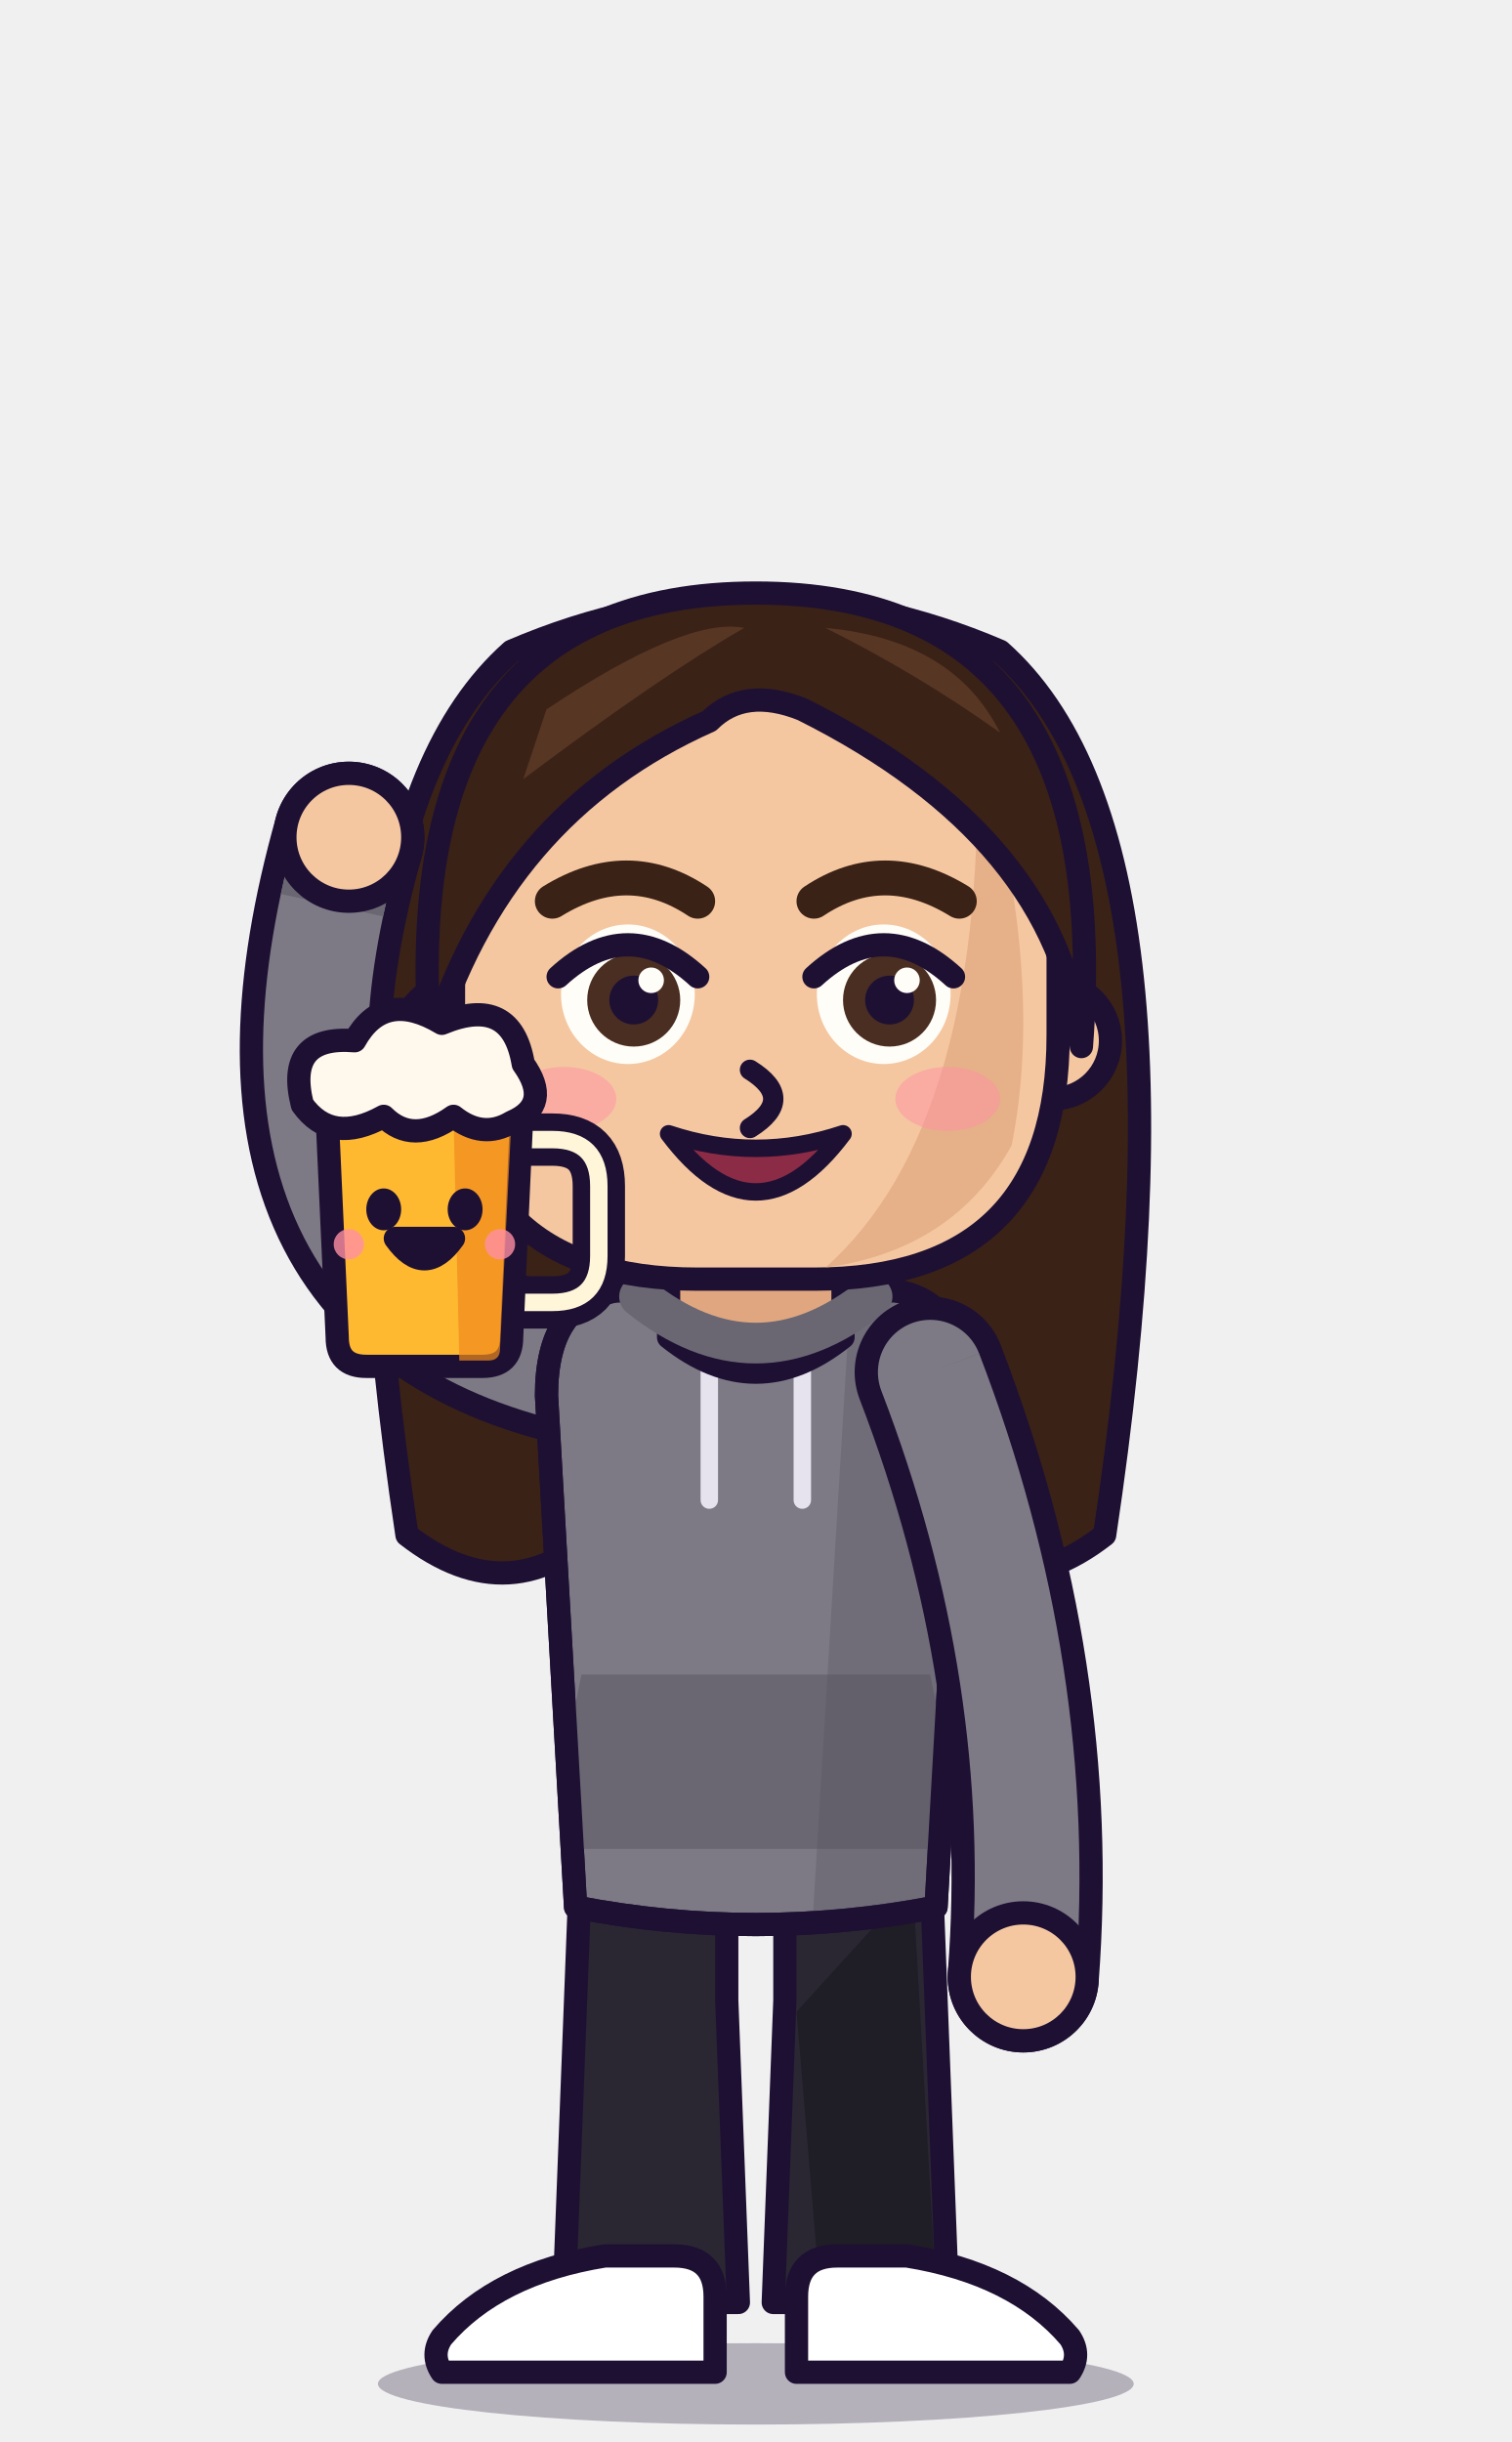
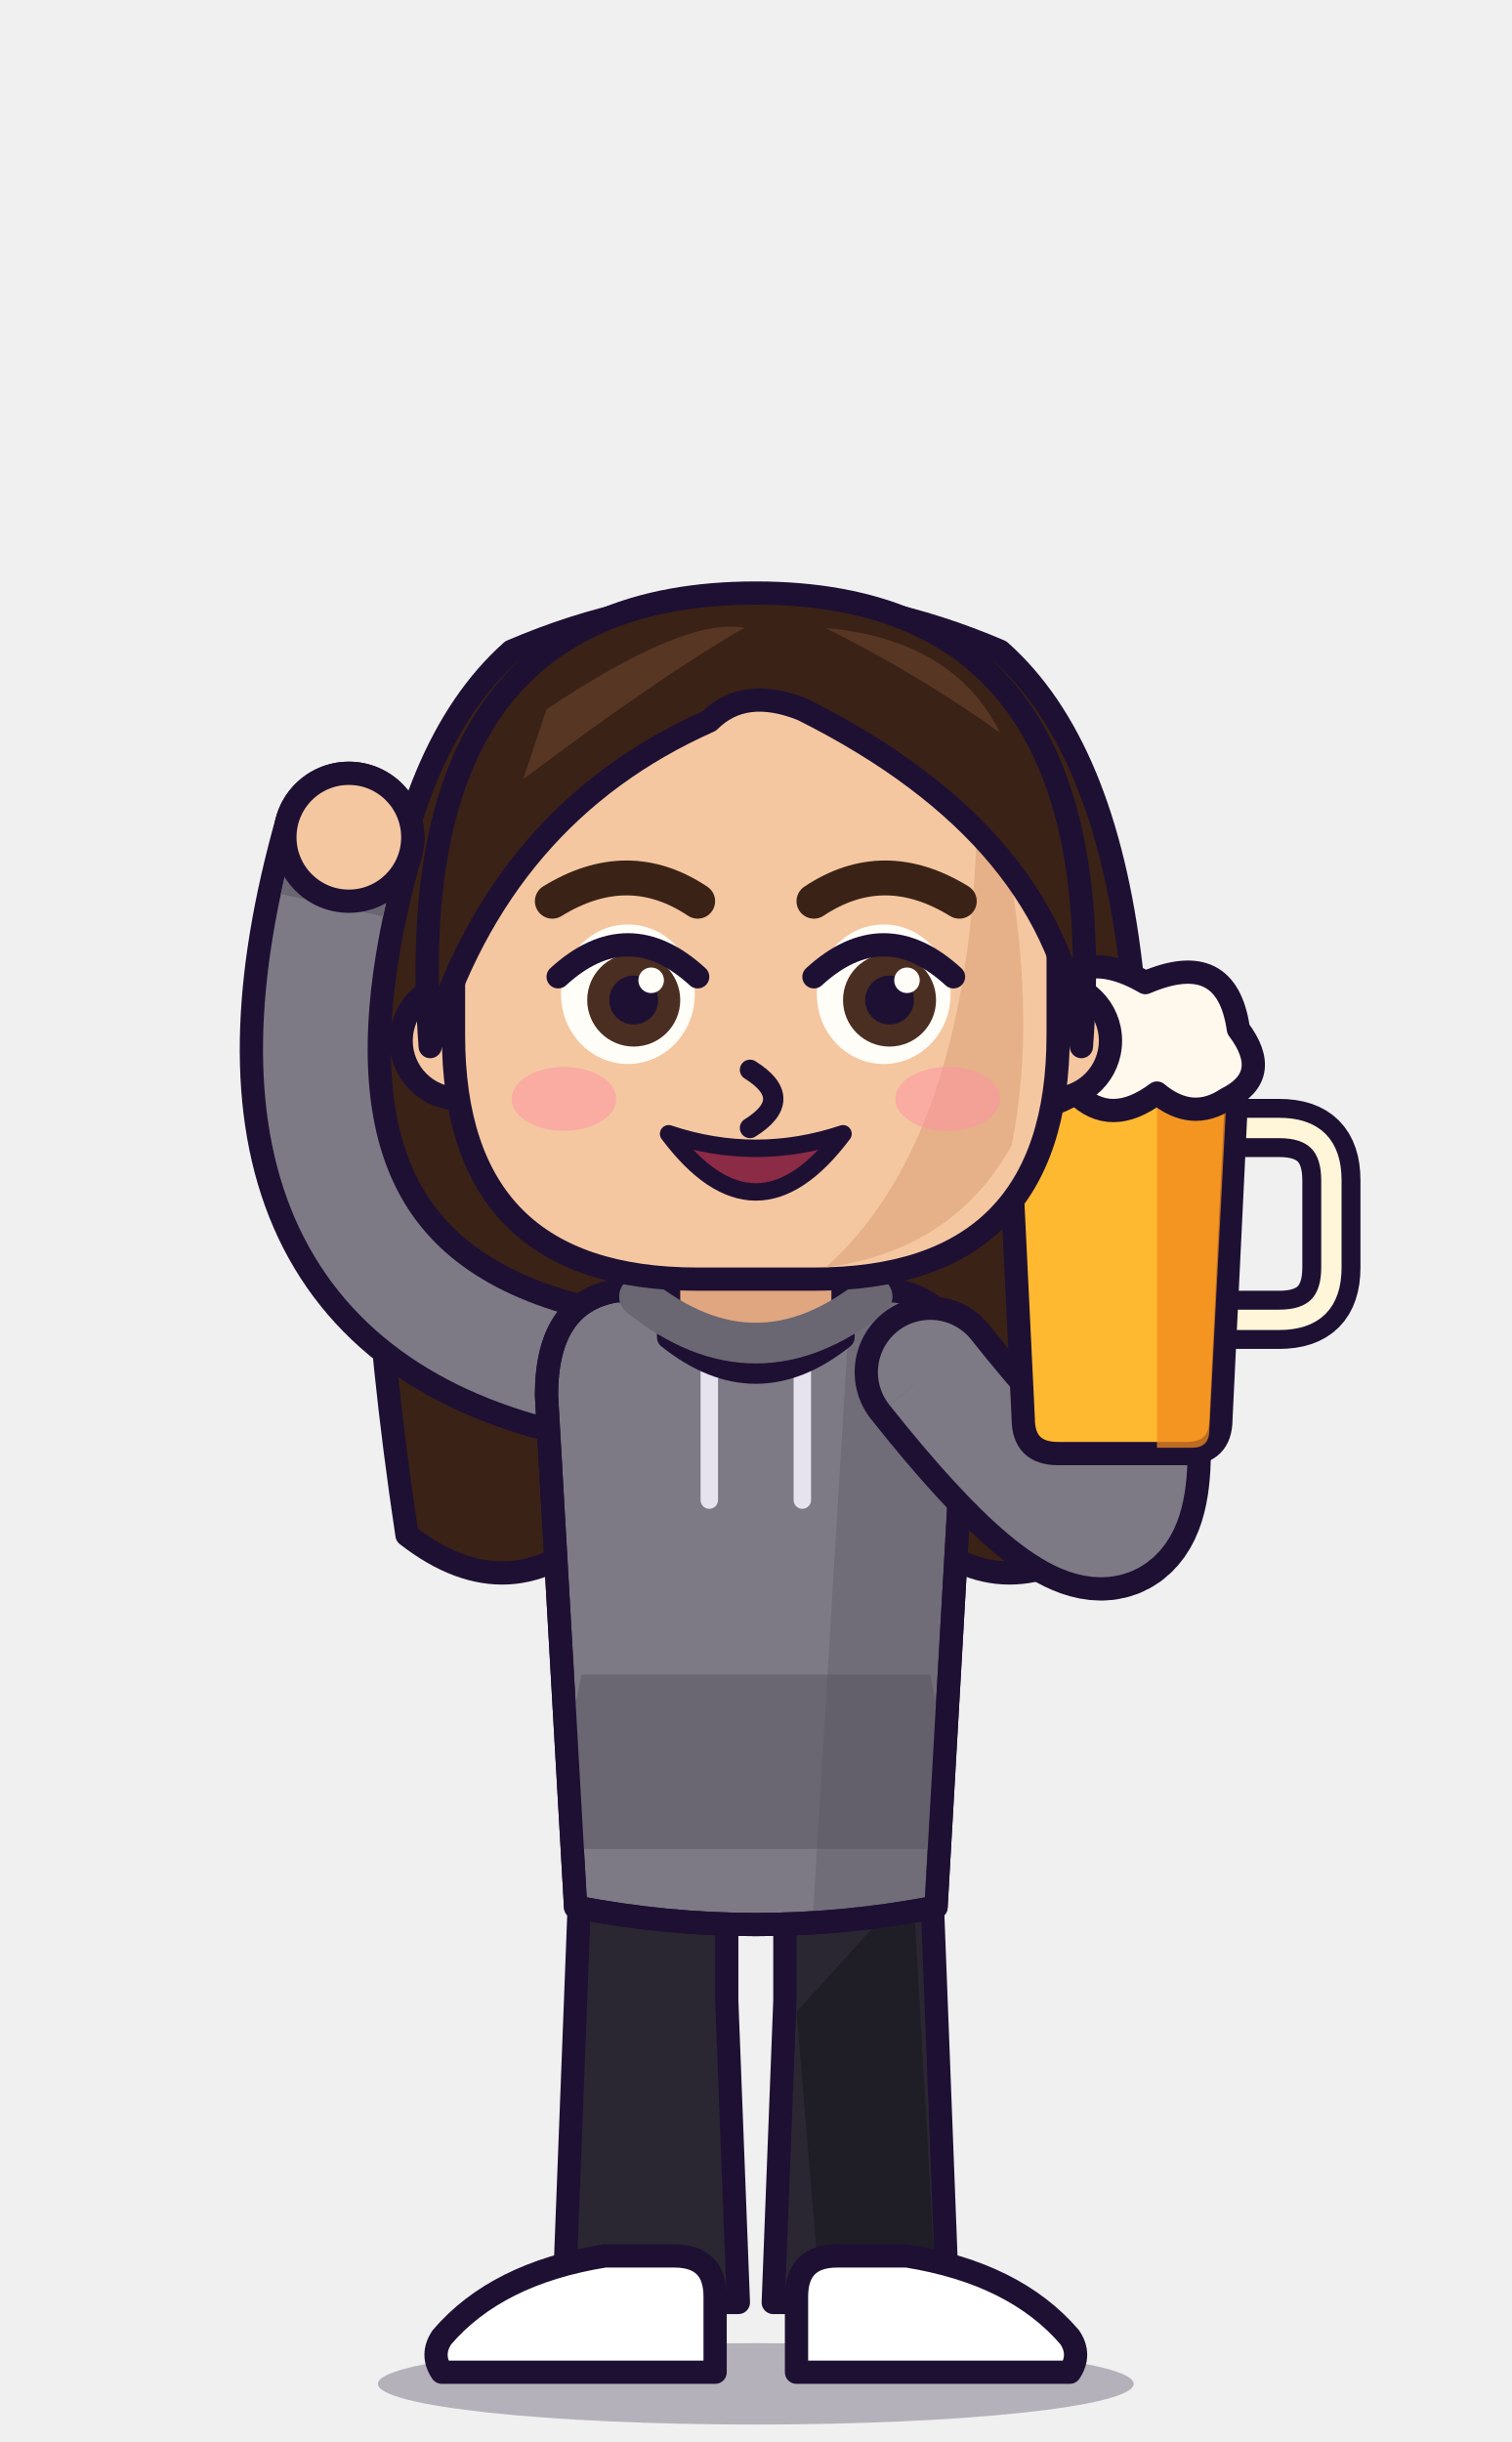
<svg xmlns="http://www.w3.org/2000/svg" viewBox="0 0 260 420" role="img" aria-label="Pili">
  <path d="M70 264Q52 144 88 112Q130 94 172 112Q208 144 190 264Q172 278 156 262H104Q88 278 70 264Z" fill="#3B2216" stroke="#1E1033" stroke-width="4" stroke-linejoin="round" stroke-linecap="round" />
  <ellipse cx="130" cy="410" rx="65" ry="7" fill="#1E1033" opacity="0.28" />
  <path d="M100 318L97 396H127L125 344L125 318Z" fill="#2A2733" stroke="#1E1033" stroke-width="4" stroke-linejoin="round" stroke-linecap="round" />
  <path d="M160 318L163 396H133L135 344L135 318Z" fill="#2A2733" stroke="#1E1033" stroke-width="4" stroke-linejoin="round" stroke-linecap="round" />
  <path d="M137 346L141 394H161L157 324Z" fill="#16141C" opacity="0.55" />
  <path d="M123 408v-13q0 -7 -7 -7h-12q-18.6 3 -28 14q-2 3 0 6z" fill="#FFFFFF" stroke="#1E1033" stroke-width="4" stroke-linejoin="round" stroke-linecap="round" />
  <path d="M137 408v-13q0 -7 7 -7h12q18.6 3 28 14q2 3 0 6z" fill="#FFFFFF" stroke="#1E1033" stroke-width="4" stroke-linejoin="round" stroke-linecap="round" />
  <path d="M100 236Q38 222 60 144" fill="none" stroke="#1E1033" stroke-width="26" stroke-linecap="round" />
  <path d="M100 236Q38 222 60 144" fill="none" stroke="#7D7A86" stroke-width="18" stroke-linecap="round" />
  <path d="M100 236Q38 222 60 144" fill="none" stroke="#6A6773" stroke-width="18" stroke-linecap="butt" stroke-dasharray="0 104 14 400" />
  <circle cx="60" cy="144" r="11" fill="#F4C7A1" stroke="#1E1033" stroke-width="4" stroke-linejoin="round" stroke-linecap="round" />
  <clipPath id="torso">
    <path d="M106 222Q94 224 94 240L99 328Q130 334 161 328L166 240Q166 224 154 222Z" />
  </clipPath>
  <path d="M106 222Q94 224 94 240L99 328Q130 334 161 328L166 240Q166 224 154 222Z" fill="#7D7A86" stroke="#1E1033" stroke-width="4" stroke-linejoin="round" stroke-linecap="round" />
  <g clip-path="url(#torso)">
    <path d="M100 288h60l6 30h-72z" fill="#6A6773" opacity="1" />
    <path d="M122 228v30M138 228v30" fill="none" stroke="#E6E3EE" stroke-width="3" stroke-linecap="round" stroke-linejoin="round" />
    <path d="M146.56 218H172V338H139.3Z" fill="#55525E" opacity="0.32" />
  </g>
  <path d="M106 222Q94 224 94 240L99 328Q130 334 161 328L166 240Q166 224 154 222Z" fill="none" stroke="#1E1033" stroke-width="4" stroke-linejoin="round" stroke-linecap="round" />
  <path d="M115 214h30v16q-15 12 -30 0z" fill="#E0A67F" stroke="#1E1033" stroke-width="4" stroke-linejoin="round" stroke-linecap="round" />
  <path d="M110 223q20 16 40 0" fill="none" stroke="#6A6773" stroke-width="7" stroke-linecap="round" />
-   <path d="M160 236Q180 288 176 340" fill="none" stroke="#1E1033" stroke-width="26" stroke-linecap="round" />
-   <path d="M160 236Q180 288 176 340" fill="none" stroke="#7D7A86" stroke-width="18" stroke-linecap="round" />
-   <path d="M160 236Q180 288 176 340" fill="none" stroke="#6A6773" stroke-width="18" stroke-linecap="butt" stroke-dasharray="0 104 14 400" />
-   <circle cx="176" cy="340" r="11" fill="#F4C7A1" stroke="#1E1033" stroke-width="4" stroke-linejoin="round" stroke-linecap="round" />
+   <path d="M160 236Q206 294 192 224" fill="none" stroke="#1E1033" stroke-width="26" stroke-linecap="round" />
+   <path d="M160 236Q206 294 192 224" fill="none" stroke="#7D7A86" stroke-width="18" stroke-linecap="round" />
+   <path d="M160 236Q206 294 192 224" fill="none" stroke="#6A6773" stroke-width="18" stroke-linecap="butt" stroke-dasharray="0 104 14 400" />
+   <circle cx="192" cy="224" r="11" fill="#F4C7A1" stroke="#1E1033" stroke-width="4" stroke-linejoin="round" stroke-linecap="round" />
+   <path d="M211 194h9q9 0 9 9v15q0 9 -9 9h-9" fill="none" stroke="#1E1033" stroke-width="10" />
+   <path d="M211 194h9q9 0 9 9v15q0 9 -9 9h-9" fill="none" stroke="#FFF6D9" stroke-width="3.5" />
+   <path d="M173 182h40l-3 62q0 6 -6 6h-22q-6 0 -6 -6z" fill="#FFB931" stroke="#1E1033" stroke-width="4" stroke-linejoin="round" stroke-linecap="round" />
+   <path d="M199 188h12l-3 58q0 3 -3 3h-6z" fill="#F08A1D" opacity="0.75" />
+   <path d="M169 186q-4 -14 10 -13q6 -11 18 -4q14 -6 16 8q6 8 -2 12q-6 4 -12 -1q-8 6 -14 0q-10 6 -16 -2z" fill="#FFF9ED" stroke="#1E1033" stroke-width="4" stroke-linejoin="round" stroke-linecap="round" />
  <circle cx="79" cy="179" r="10" fill="#F4C7A1" stroke="#1E1033" stroke-width="4" stroke-linejoin="round" stroke-linecap="round" />
  <circle cx="181" cy="179" r="10" fill="#F4C7A1" stroke="#1E1033" stroke-width="4" stroke-linejoin="round" stroke-linecap="round" />
  <path d="M120 114h20q42 0 42 42v22q0 42 -42 42h-20q-42 0 -42 -42v-22q0 -42 42 -42z" fill="#F4C7A1" stroke="#1E1033" stroke-width="4" stroke-linejoin="round" stroke-linecap="round" />
  <path d="M168 126Q180 167 174 197Q164 215 142 218Q170 193 168 126Z" fill="#E0A67F" opacity="0.7" />
  <ellipse cx="97" cy="189" rx="9" ry="5.5" fill="#FF8FA3" opacity="0.5" />
  <ellipse cx="163" cy="189" rx="9" ry="5.5" fill="#FF8FA3" opacity="0.5" />
  <ellipse cx="108" cy="171" rx="11.5" ry="12" fill="#FFFDF7" />
  <circle cx="109" cy="172" r="8" fill="#4A2E22" />
  <circle cx="109" cy="172" r="4.2" fill="#1E1033" />
  <circle cx="112" cy="168.6" r="2.2" fill="#FFFDF7" />
  <path d="M96 168Q108 157 120 168" fill="none" stroke="#1E1033" stroke-width="4" stroke-linecap="round" stroke-linejoin="round" />
  <ellipse cx="152" cy="171" rx="11.5" ry="12" fill="#FFFDF7" />
  <circle cx="153" cy="172" r="8" fill="#4A2E22" />
  <circle cx="153" cy="172" r="4.2" fill="#1E1033" />
  <circle cx="156" cy="168.6" r="2.2" fill="#FFFDF7" />
  <path d="M140 168Q152 157 164 168" fill="none" stroke="#1E1033" stroke-width="4" stroke-linecap="round" stroke-linejoin="round" />
  <path d="M120 155Q108 147 95 155" fill="none" stroke="#3B2216" stroke-width="6" stroke-linecap="round" stroke-linejoin="round" />
  <path d="M140 155Q152 147 165 155" fill="none" stroke="#3B2216" stroke-width="6" stroke-linecap="round" stroke-linejoin="round" />
  <path d="M129 184q8 5 0 10" fill="none" stroke="#1E1033" stroke-width="3.5" stroke-linecap="round" stroke-linejoin="round" />
  <path d="M115 195q15 20 30 0q-15 5 -30 0z" fill="#8C2B45" stroke="#1E1033" stroke-width="3" stroke-linejoin="round" stroke-linecap="round" />
  <path d="M74 180Q68 102 130 102Q192 102 186 180Q182 144 138 122Q128 118 122 124Q86 140 74 180Z" fill="#3B2216" stroke="#1E1033" stroke-width="4" stroke-linejoin="round" stroke-linecap="round" />
  <path d="M94 122Q118 106 128 108Q114 116 90 134Z" fill="#5C3A26" opacity="0.85" />
  <path d="M142 108Q164 110 172 126Q158 116 142 108Z" fill="#5C3A26" opacity="0.85" />
-   <g>
-     <animateTransform attributeName="transform" type="translate" values="0 0;0 -4;0 0" dur="2s" repeatCount="indefinite" calcMode="spline" keySplines="0.45 0 0.55 1;0.45 0 0.55 1" />
-     <g>
-       <animateTransform attributeName="transform" type="rotate" values="-6 72 232;6 72 232;-6 72 232" dur="2.6s" repeatCount="indefinite" calcMode="spline" keySplines="0.45 0 0.55 1;0.45 0 0.55 1" />
-       <path d="M88 196h7q8 0 8 8v12q0 8 -8 8h-7" fill="none" stroke="#1E1033" stroke-width="9" />
-       <path d="M88 196h7q8 0 8 8v12q0 8 -8 8h-7" fill="none" stroke="#FFF6D9" stroke-width="3" />
-       <path d="M56 186h34l-2 44q0 5 -5 5h-20q-5 0 -5 -5z" fill="#FFB931" stroke="#1E1033" stroke-width="4" stroke-linejoin="round" stroke-linecap="round" />
-       <path d="M78 192h10l-2 40q0 2 -2 2h-5z" fill="#F08A1D" opacity="0.7" />
-       <circle cx="64" r="2.2" fill="#FFF6D9" opacity="0">
-         <animate attributeName="cy" values="226;196" dur="1.8s" begin="0s" repeatCount="indefinite" />
-         <animate attributeName="opacity" values="0;0.9;0" dur="1.8s" begin="0s" repeatCount="indefinite" />
-       </circle>
-       <circle cx="71" r="2.2" fill="#FFF6D9" opacity="0">
-         <animate attributeName="cy" values="226;196" dur="1.8s" begin="0.7s" repeatCount="indefinite" />
-         <animate attributeName="opacity" values="0;0.9;0" dur="1.8s" begin="0.7s" repeatCount="indefinite" />
-       </circle>
-       <circle cx="67" r="2.2" fill="#FFF6D9" opacity="0">
-         <animate attributeName="cy" values="226;196" dur="1.8s" begin="1.3s" repeatCount="indefinite" />
-         <animate attributeName="opacity" values="0;0.9;0" dur="1.8s" begin="1.3s" repeatCount="indefinite" />
-       </circle>
-       <path d="M52 190q-3 -12 9 -11q5 -9 15 -3q12 -5 14 7q5 7 -2 10q-5 3 -10 -1q-7 5 -12 0q-9 5 -14 -2z" fill="#FFF9ED" stroke="#1E1033" stroke-width="4" stroke-linejoin="round" stroke-linecap="round" />
-       <ellipse cx="66" cy="208" rx="3" ry="3.6" fill="#1E1033">
-         <animate attributeName="ry" values="3.6;3.6;0.5;3.6" keyTimes="0;0.9;0.95;1" dur="3.2s" repeatCount="indefinite" />
-       </ellipse>
-       <ellipse cx="80" cy="208" rx="3" ry="3.6" fill="#1E1033">
-         <animate attributeName="ry" values="3.6;3.6;0.5;3.6" keyTimes="0;0.9;0.95;1" dur="3.2s" repeatCount="indefinite" />
-       </ellipse>
-       <circle cx="60" cy="214" r="2.6" fill="#FF8FA3" opacity="0.8" />
-       <circle cx="86" cy="214" r="2.6" fill="#FF8FA3" opacity="0.8" />
-       <path d="M68 213q5 7 10 0z" fill="#E0524A" stroke="#1E1033" stroke-width="4" stroke-linejoin="round" stroke-linecap="round" />
-     </g>
-   </g>
</svg>
